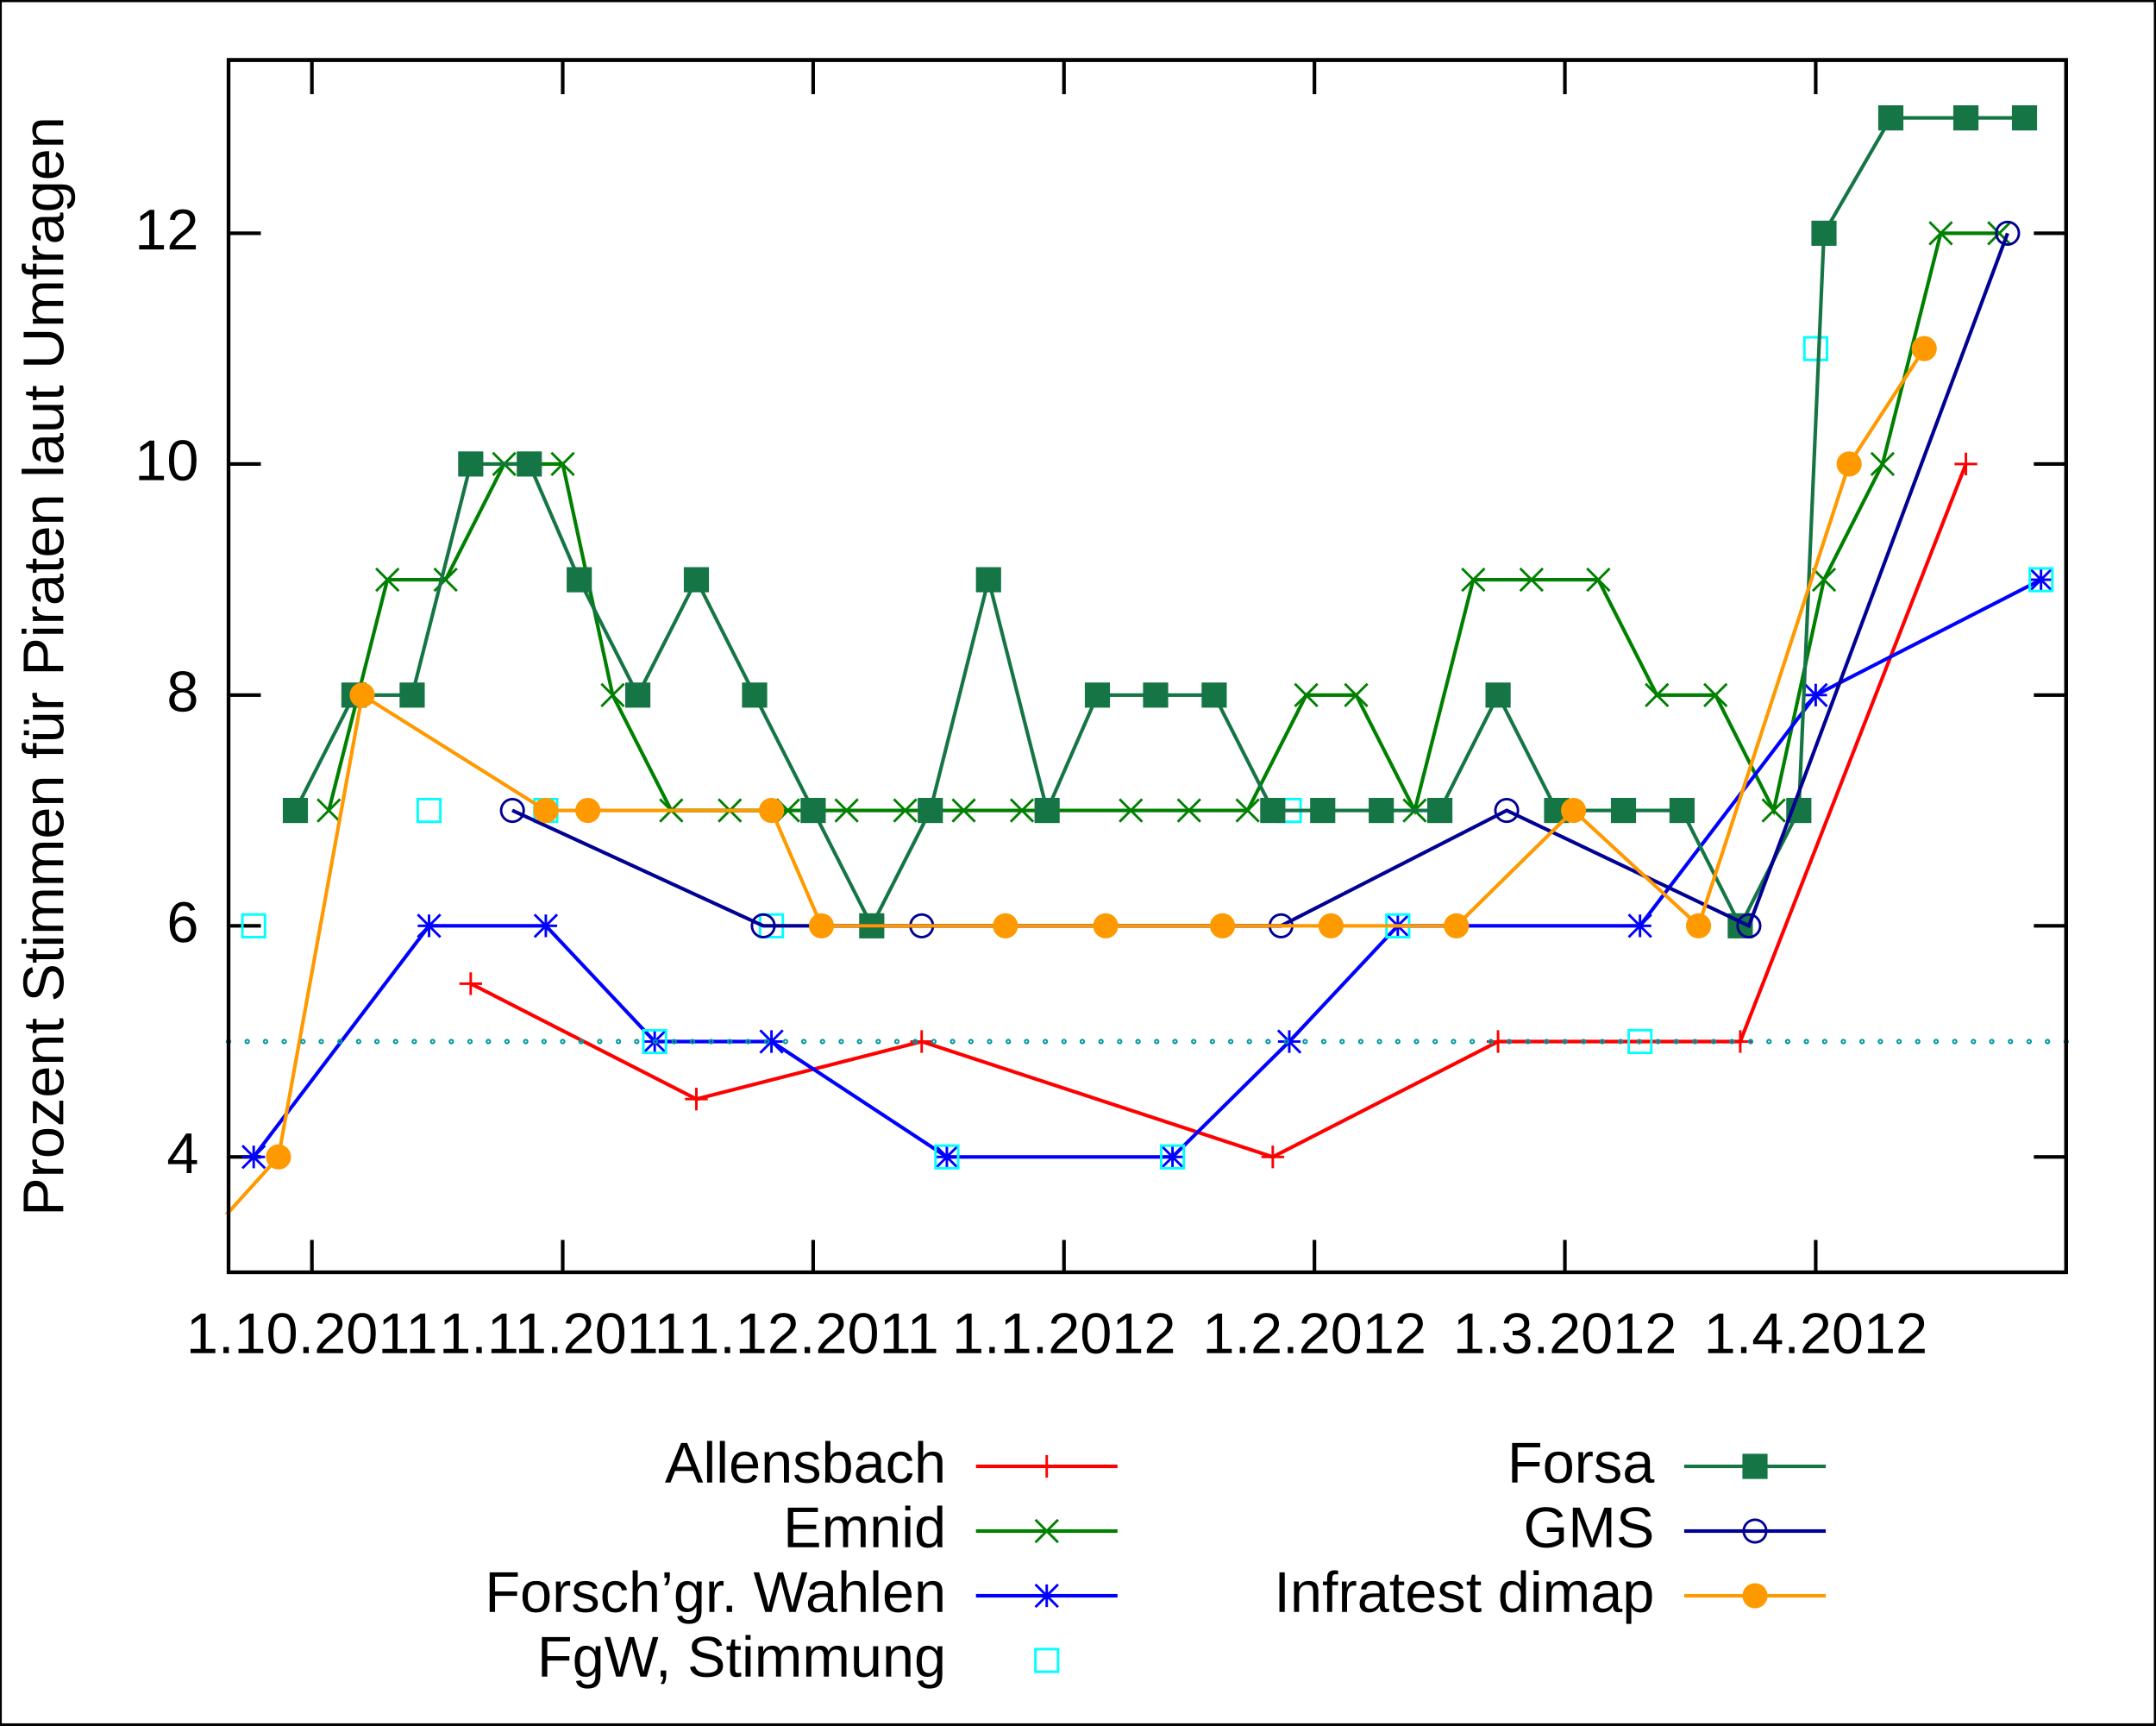
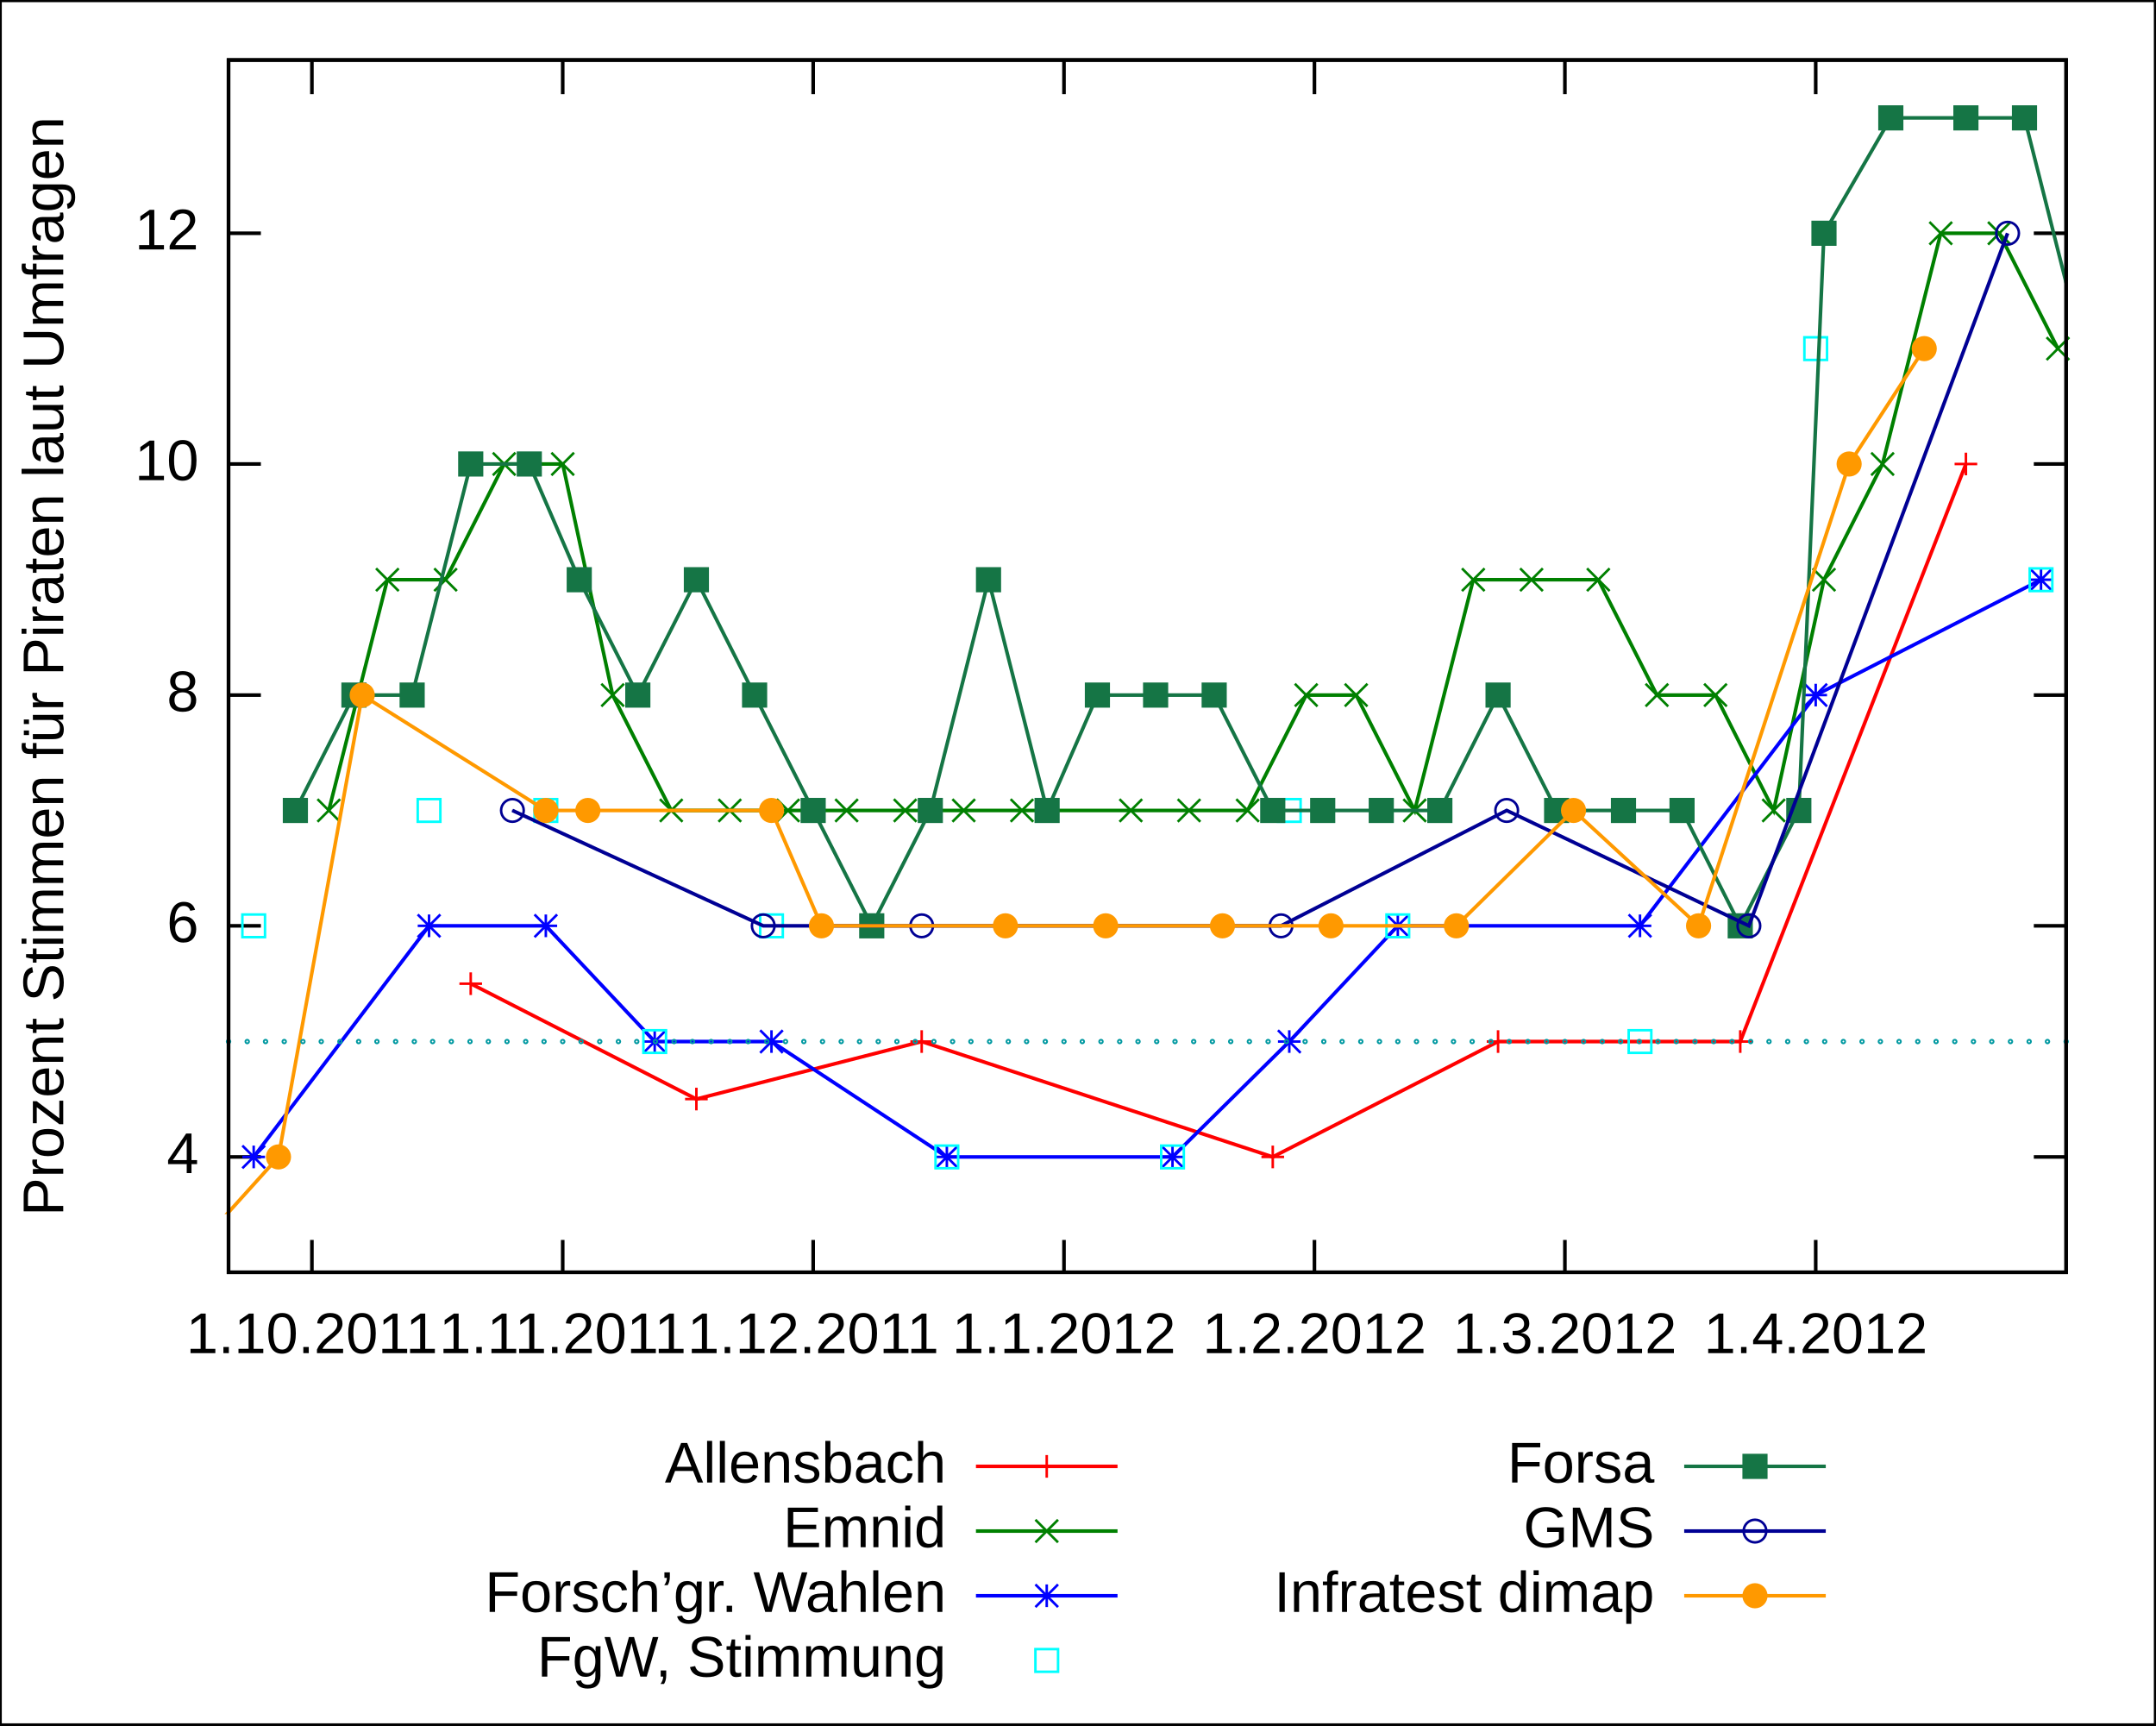
<svg xmlns="http://www.w3.org/2000/svg" xmlns:xlink="http://www.w3.org/1999/xlink" width="600" height="480" viewBox="0 0 600 480">
  <g id="gnuplot_canvas">
    <rect x="0" y="0" width="600" height="480" fill="none" />
    <defs>
      <circle id="gpDot" r="0.5" stroke-width="0.5" />
      <path id="gpPt0" stroke-width="0.222" stroke="currentColor" d="M-1,0 h2 M0,-1 v2" />
      <path id="gpPt1" stroke-width="0.222" stroke="currentColor" d="M-1,-1 L1,1 M1,-1 L-1,1" />
      <path id="gpPt2" stroke-width="0.222" stroke="currentColor" d="M-1,0 L1,0 M0,-1 L0,1 M-1,-1 L1,1 M-1,1 L1,-1" />
      <rect id="gpPt3" stroke-width="0.222" stroke="currentColor" x="-1" y="-1" width="2" height="2" />
      <rect id="gpPt4" stroke-width="0.222" stroke="currentColor" fill="currentColor" x="-1" y="-1" width="2" height="2" />
      <circle id="gpPt5" stroke-width="0.222" stroke="currentColor" cx="0" cy="0" r="1" />
      <use xlink:href="#gpPt5" id="gpPt6" fill="currentColor" stroke="none" />
      <path id="gpPt7" stroke-width="0.222" stroke="currentColor" d="M0,-1.33 L-1.33,0.67 L1.33,0.67 z" />
      <use xlink:href="#gpPt7" id="gpPt8" fill="currentColor" stroke="none" />
      <use xlink:href="#gpPt7" id="gpPt9" stroke="currentColor" transform="rotate(180)" />
      <use xlink:href="#gpPt9" id="gpPt10" fill="currentColor" stroke="none" />
      <use xlink:href="#gpPt3" id="gpPt11" stroke="currentColor" transform="rotate(45)" />
      <use xlink:href="#gpPt11" id="gpPt12" fill="currentColor" stroke="none" />
    </defs>
    <g style="fill:none; color:white; stroke:currentColor; stroke-width:1.00; stroke-linecap:butt; stroke-linejoin:miter">
</g>
    <g style="fill:none; color:black; stroke:currentColor; stroke-width:1.00; stroke-linecap:butt; stroke-linejoin:miter">
      <g style="stroke:none; shape-rendering:crispEdges">
        <polygon fill="rgb(255, 255, 255)" points="0.0,480.0 599.9,480.0 599.9,0.1 0.0,0.1 " />
      </g>
      <path stroke="black" d="M0.0,480.0 L0.0,0.1 L599.9,0.1 L599.9,480.0 L0.0,480.0 M63.6,321.9 L72.6,321.9 M575.0,321.9    L566.0,321.9  h0.01" />
      <g transform="translate(55.3,326.4)" style="stroke:none; fill:black; font-family:Arial; font-size:12.00pt; text-anchor:end">
        <text> 4</text>
      </g>
      <path d="M63.6,257.6 L72.6,257.6 M575.0,257.6 L566.0,257.6  h0.01" />
      <g transform="translate(55.3,262.1)" style="stroke:none; fill:black; font-family:Arial; font-size:12.00pt; text-anchor:end">
        <text> 6</text>
      </g>
      <path d="M63.6,193.4 L72.6,193.4 M575.0,193.4 L566.0,193.4  h0.01" />
      <g transform="translate(55.3,197.9)" style="stroke:none; fill:black; font-family:Arial; font-size:12.00pt; text-anchor:end">
        <text> 8</text>
      </g>
      <path d="M63.6,129.1 L72.6,129.1 M575.0,129.1 L566.0,129.1  h0.01" />
      <g transform="translate(55.3,133.6)" style="stroke:none; fill:black; font-family:Arial; font-size:12.00pt; text-anchor:end">
        <text> 10</text>
      </g>
      <path d="M63.6,64.9 L72.6,64.9 M575.0,64.9 L566.0,64.9  h0.01" />
      <g transform="translate(55.3,69.4)" style="stroke:none; fill:black; font-family:Arial; font-size:12.00pt; text-anchor:end">
        <text> 12</text>
      </g>
      <path d="M86.8,354.0 L86.8,345.0 M86.8,16.7 L86.8,25.7  h0.01" />
      <g transform="translate(86.8,376.5)" style="stroke:none; fill:black; font-family:Arial; font-size:12.00pt; text-anchor:middle">
        <text>1.10.2011</text>
      </g>
      <path d="M156.6,354.0 L156.6,345.0 M156.6,16.7 L156.6,25.7  h0.01" />
      <g transform="translate(156.6,376.5)" style="stroke:none; fill:black; font-family:Arial; font-size:12.00pt; text-anchor:middle">
        <text>1.11.2011</text>
      </g>
      <path d="M226.3,354.0 L226.3,345.0 M226.3,16.7 L226.3,25.7  h0.01" />
      <g transform="translate(226.3,376.5)" style="stroke:none; fill:black; font-family:Arial; font-size:12.00pt; text-anchor:middle">
        <text>1.12.2011</text>
      </g>
      <path d="M296.1,354.0 L296.1,345.0 M296.1,16.7 L296.1,25.7  h0.01" />
      <g transform="translate(296.1,376.5)" style="stroke:none; fill:black; font-family:Arial; font-size:12.00pt; text-anchor:middle">
        <text>1.1.2012</text>
      </g>
      <path d="M365.8,354.0 L365.8,345.0 M365.8,16.7 L365.8,25.7  h0.01" />
      <g transform="translate(365.8,376.5)" style="stroke:none; fill:black; font-family:Arial; font-size:12.00pt; text-anchor:middle">
        <text>1.2.2012</text>
      </g>
      <path d="M435.5,354.0 L435.5,345.0 M435.5,16.7 L435.5,25.7  h0.01" />
      <g transform="translate(435.5,376.5)" style="stroke:none; fill:black; font-family:Arial; font-size:12.00pt; text-anchor:middle">
        <text>1.3.2012</text>
      </g>
      <path d="M505.3,354.0 L505.3,345.0 M505.3,16.7 L505.3,25.7  h0.01" />
      <g transform="translate(505.3,376.5)" style="stroke:none; fill:black; font-family:Arial; font-size:12.00pt; text-anchor:middle">
        <text>1.4.2012</text>
      </g>
      <path d="M63.6,16.7 L63.6,354.0 L575.0,354.0 L575.0,16.7 L63.6,16.7 Z  h0.01" />
      <g transform="translate(17.6,185.4) rotate(270)" style="stroke:none; fill:black; font-family:Arial; font-size:12.00pt; text-anchor:middle">
        <text>Prozent Stimmen für Piraten laut Umfragen</text>
      </g>
    </g>
    <g id="gnuplot_plot_1">
      <g style="fill:none; color:red; stroke:currentColor; stroke-width:1.00; stroke-linecap:butt; stroke-linejoin:miter">
        <g transform="translate(263.3,412.5)" style="stroke:none; fill:black; font-family:Arial; font-size:12.00pt; text-anchor:end">
          <text>Allensbach</text>
        </g>
        <path d="M271.6,408.0 L311.0,408.0 M547.1,129.1 L484.3,289.8 L416.9,289.8 L354.2,321.9 L256.5,289.8 L193.8,305.8    L131.0,273.7  h0.01" />
        <use xlink:href="#gpPt0" transform="translate(547.1,129.1) scale(3.15)" />
        <use xlink:href="#gpPt0" transform="translate(484.3,289.8) scale(3.15)" />
        <use xlink:href="#gpPt0" transform="translate(416.9,289.8) scale(3.15)" />
        <use xlink:href="#gpPt0" transform="translate(354.2,321.9) scale(3.15)" />
        <use xlink:href="#gpPt0" transform="translate(256.5,289.8) scale(3.15)" />
        <use xlink:href="#gpPt0" transform="translate(193.8,305.8) scale(3.15)" />
        <use xlink:href="#gpPt0" transform="translate(131.0,273.7) scale(3.15)" />
        <use xlink:href="#gpPt0" transform="translate(291.3,408.0) scale(3.15)" />
      </g>
    </g>
    <g id="gnuplot_plot_2">
      <g style="fill:none; color:green; stroke:currentColor; stroke-width:1.00; stroke-linecap:butt; stroke-linejoin:miter">
        <g transform="translate(263.3,430.5)" style="stroke:none; fill:black; font-family:Arial; font-size:12.00pt; text-anchor:end">
          <text>Emnid</text>
        </g>
-         <path d="M271.6,426.0 L311.0,426.0 M556.4,64.9 L540.1,64.9 L523.9,129.1 L507.6,161.3 L493.6,225.5 L477.4,193.4    L461.1,193.4 L444.8,161.3 L426.2,161.3 L410.0,161.3 L393.7,225.5 L377.4,193.4 L363.5,193.4 L347.2,225.5    L330.9,225.5 L314.7,225.5 L284.4,225.5 L268.2,225.5 L251.9,225.5 L235.6,225.5 L219.3,225.5 L203.1,225.5    L186.8,225.5 L170.5,193.4 L156.6,129.1 L140.3,129.1 L124.0,161.3 L107.8,161.3 L91.5,225.5  h0.01" />
+         <path d="M271.6,426.0 L311.0,426.0 M572.7,97.0 L556.4,64.9 L540.1,64.9 L523.9,129.1 L507.6,161.3 L493.6,225.5    L477.4,193.4 L461.1,193.4 L444.8,161.3 L426.2,161.3 L410.0,161.3 L393.7,225.5 L377.4,193.4 L363.5,193.4    L347.2,225.5 L330.9,225.5 L314.7,225.5 L284.4,225.5 L268.2,225.5 L251.9,225.5 L235.6,225.5 L219.3,225.5    L203.1,225.5 L186.8,225.5 L170.5,193.4 L156.6,129.1 L140.3,129.1 L124.0,161.3 L107.8,161.3 L91.5,225.5     h0.01" />
+         <use xlink:href="#gpPt1" transform="translate(572.7,97.0) scale(3.15)" />
        <use xlink:href="#gpPt1" transform="translate(556.4,64.9) scale(3.15)" />
        <use xlink:href="#gpPt1" transform="translate(540.1,64.9) scale(3.15)" />
        <use xlink:href="#gpPt1" transform="translate(523.9,129.1) scale(3.15)" />
        <use xlink:href="#gpPt1" transform="translate(507.6,161.3) scale(3.15)" />
        <use xlink:href="#gpPt1" transform="translate(493.6,225.5) scale(3.15)" />
        <use xlink:href="#gpPt1" transform="translate(477.4,193.4) scale(3.15)" />
        <use xlink:href="#gpPt1" transform="translate(461.1,193.4) scale(3.15)" />
        <use xlink:href="#gpPt1" transform="translate(444.8,161.3) scale(3.15)" />
        <use xlink:href="#gpPt1" transform="translate(426.2,161.3) scale(3.15)" />
        <use xlink:href="#gpPt1" transform="translate(410.0,161.3) scale(3.15)" />
        <use xlink:href="#gpPt1" transform="translate(393.7,225.5) scale(3.15)" />
        <use xlink:href="#gpPt1" transform="translate(377.4,193.4) scale(3.15)" />
        <use xlink:href="#gpPt1" transform="translate(363.5,193.4) scale(3.15)" />
        <use xlink:href="#gpPt1" transform="translate(347.2,225.5) scale(3.15)" />
        <use xlink:href="#gpPt1" transform="translate(330.9,225.5) scale(3.15)" />
        <use xlink:href="#gpPt1" transform="translate(314.7,225.5) scale(3.15)" />
        <use xlink:href="#gpPt1" transform="translate(284.4,225.5) scale(3.15)" />
        <use xlink:href="#gpPt1" transform="translate(268.2,225.5) scale(3.15)" />
        <use xlink:href="#gpPt1" transform="translate(251.9,225.5) scale(3.15)" />
        <use xlink:href="#gpPt1" transform="translate(235.6,225.5) scale(3.15)" />
        <use xlink:href="#gpPt1" transform="translate(219.3,225.5) scale(3.15)" />
        <use xlink:href="#gpPt1" transform="translate(203.1,225.5) scale(3.15)" />
        <use xlink:href="#gpPt1" transform="translate(186.8,225.5) scale(3.15)" />
        <use xlink:href="#gpPt1" transform="translate(170.5,193.4) scale(3.15)" />
        <use xlink:href="#gpPt1" transform="translate(156.6,129.1) scale(3.15)" />
        <use xlink:href="#gpPt1" transform="translate(140.3,129.1) scale(3.15)" />
        <use xlink:href="#gpPt1" transform="translate(124.0,161.3) scale(3.15)" />
        <use xlink:href="#gpPt1" transform="translate(107.8,161.3) scale(3.15)" />
        <use xlink:href="#gpPt1" transform="translate(91.5,225.5) scale(3.15)" />
        <use xlink:href="#gpPt1" transform="translate(291.3,426.0) scale(3.15)" />
      </g>
    </g>
    <g id="gnuplot_plot_3">
      <g style="fill:none; color:blue; stroke:currentColor; stroke-width:1.00; stroke-linecap:butt; stroke-linejoin:miter">
        <g transform="translate(263.3,448.5)" style="stroke:none; fill:black; font-family:Arial; font-size:12.00pt; text-anchor:end">
          <text>Forsch’gr. Wahlen</text>
        </g>
        <path d="M271.6,444.0 L311.0,444.0 M568.0,161.3 L505.3,193.4 L456.4,257.6 L389.0,257.6 L358.8,289.8 L326.3,321.9    L263.5,321.9 L214.7,289.8 L182.2,289.8 L151.9,257.6 L119.4,257.6 L70.6,321.9  h0.01" />
        <use xlink:href="#gpPt2" transform="translate(568.0,161.3) scale(3.15)" />
        <use xlink:href="#gpPt2" transform="translate(505.3,193.4) scale(3.15)" />
        <use xlink:href="#gpPt2" transform="translate(456.4,257.6) scale(3.15)" />
        <use xlink:href="#gpPt2" transform="translate(389.0,257.6) scale(3.15)" />
        <use xlink:href="#gpPt2" transform="translate(358.8,289.8) scale(3.15)" />
        <use xlink:href="#gpPt2" transform="translate(326.3,321.9) scale(3.15)" />
        <use xlink:href="#gpPt2" transform="translate(263.5,321.9) scale(3.15)" />
        <use xlink:href="#gpPt2" transform="translate(214.7,289.8) scale(3.15)" />
        <use xlink:href="#gpPt2" transform="translate(182.2,289.8) scale(3.15)" />
        <use xlink:href="#gpPt2" transform="translate(151.9,257.6) scale(3.15)" />
        <use xlink:href="#gpPt2" transform="translate(119.4,257.6) scale(3.15)" />
        <use xlink:href="#gpPt2" transform="translate(70.6,321.9) scale(3.15)" />
        <use xlink:href="#gpPt2" transform="translate(291.3,444.0) scale(3.15)" />
      </g>
    </g>
    <g id="gnuplot_plot_4">
      <g style="fill:none; color:cyan; stroke:currentColor; stroke-width:1.00; stroke-linecap:butt; stroke-linejoin:miter">
        <g transform="translate(263.3,466.5)" style="stroke:none; fill:black; font-family:Arial; font-size:12.00pt; text-anchor:end">
          <text>FgW, Stimmung</text>
        </g>
        <use xlink:href="#gpPt3" transform="translate(568.0,161.3) scale(3.15)" />
        <use xlink:href="#gpPt3" transform="translate(505.3,97.0) scale(3.15)" />
        <use xlink:href="#gpPt3" transform="translate(456.4,289.8) scale(3.15)" />
        <use xlink:href="#gpPt3" transform="translate(389.0,257.6) scale(3.15)" />
        <use xlink:href="#gpPt3" transform="translate(358.8,225.5) scale(3.15)" />
        <use xlink:href="#gpPt3" transform="translate(326.3,321.9) scale(3.15)" />
        <use xlink:href="#gpPt3" transform="translate(263.5,321.9) scale(3.15)" />
        <use xlink:href="#gpPt3" transform="translate(214.7,257.6) scale(3.15)" />
        <use xlink:href="#gpPt3" transform="translate(182.2,289.8) scale(3.15)" />
        <use xlink:href="#gpPt3" transform="translate(151.9,225.5) scale(3.15)" />
        <use xlink:href="#gpPt3" transform="translate(119.4,225.5) scale(3.15)" />
        <use xlink:href="#gpPt3" transform="translate(70.6,257.6) scale(3.15)" />
        <use xlink:href="#gpPt3" transform="translate(291.3,462.0) scale(3.15)" />
      </g>
    </g>
    <g id="gnuplot_plot_5">
      <g style="fill:none; color:#157545; stroke:currentColor; stroke-width:1.00; stroke-linecap:butt; stroke-linejoin:miter">
        <g transform="translate(460.4,412.5)" style="stroke:none; fill:black; font-family:Arial; font-size:12.00pt; text-anchor:end">
          <text>Forsa</text>
        </g>
-         <path d="M468.7,408.0 L508.1,408.0 M563.4,32.8 L547.1,32.8 L526.2,32.8 L507.6,64.9 L500.6,225.5 L484.3,257.6    L468.1,225.5 L451.8,225.5 L433.2,225.5 L416.9,193.4 L400.7,225.5 L384.4,225.5 L368.1,225.5 L354.2,225.5    L337.9,193.4 L321.6,193.4 L305.4,193.4 L291.4,225.5 L275.1,161.3 L258.9,225.5 L242.6,257.6 L226.3,225.5    L210.0,193.4 L193.8,161.3 L177.5,193.4 L161.2,161.3 L147.3,129.1 L131.0,129.1 L114.7,193.4 L98.5,193.4    L82.2,225.5  h0.01" />
+         <path d="M468.7,408.0 L508.1,408.0 M575.0,78.7 L563.4,32.8 L547.1,32.8 L526.2,32.8 L507.6,64.9 L500.6,225.5    L484.3,257.6 L468.1,225.5 L451.8,225.5 L433.2,225.5 L416.9,193.4 L400.7,225.5 L384.4,225.5 L368.1,225.5    L354.2,225.5 L337.9,193.4 L321.6,193.4 L305.4,193.4 L291.4,225.5 L275.1,161.3 L258.9,225.5 L242.6,257.6    L226.3,225.5 L210.0,193.4 L193.8,161.3 L177.5,193.4 L161.2,161.3 L147.3,129.1 L131.0,129.1 L114.7,193.4    L98.5,193.4 L82.2,225.5  h0.01" />
        <use xlink:href="#gpPt4" transform="translate(563.4,32.8) scale(3.15)" />
        <use xlink:href="#gpPt4" transform="translate(547.1,32.8) scale(3.15)" />
        <use xlink:href="#gpPt4" transform="translate(526.2,32.8) scale(3.15)" />
        <use xlink:href="#gpPt4" transform="translate(507.6,64.9) scale(3.15)" />
        <use xlink:href="#gpPt4" transform="translate(500.6,225.5) scale(3.15)" />
        <use xlink:href="#gpPt4" transform="translate(484.3,257.6) scale(3.15)" />
        <use xlink:href="#gpPt4" transform="translate(468.1,225.5) scale(3.15)" />
        <use xlink:href="#gpPt4" transform="translate(451.8,225.5) scale(3.15)" />
        <use xlink:href="#gpPt4" transform="translate(433.2,225.5) scale(3.15)" />
        <use xlink:href="#gpPt4" transform="translate(416.9,193.4) scale(3.15)" />
        <use xlink:href="#gpPt4" transform="translate(400.7,225.5) scale(3.15)" />
        <use xlink:href="#gpPt4" transform="translate(384.4,225.5) scale(3.15)" />
        <use xlink:href="#gpPt4" transform="translate(368.1,225.5) scale(3.15)" />
        <use xlink:href="#gpPt4" transform="translate(354.2,225.5) scale(3.15)" />
        <use xlink:href="#gpPt4" transform="translate(337.9,193.4) scale(3.15)" />
        <use xlink:href="#gpPt4" transform="translate(321.6,193.4) scale(3.15)" />
        <use xlink:href="#gpPt4" transform="translate(305.4,193.4) scale(3.15)" />
        <use xlink:href="#gpPt4" transform="translate(291.4,225.5) scale(3.15)" />
        <use xlink:href="#gpPt4" transform="translate(275.1,161.3) scale(3.15)" />
        <use xlink:href="#gpPt4" transform="translate(258.9,225.5) scale(3.15)" />
        <use xlink:href="#gpPt4" transform="translate(242.6,257.6) scale(3.15)" />
        <use xlink:href="#gpPt4" transform="translate(226.3,225.5) scale(3.15)" />
        <use xlink:href="#gpPt4" transform="translate(210.0,193.4) scale(3.15)" />
        <use xlink:href="#gpPt4" transform="translate(193.8,161.3) scale(3.15)" />
        <use xlink:href="#gpPt4" transform="translate(177.5,193.4) scale(3.15)" />
        <use xlink:href="#gpPt4" transform="translate(161.2,161.3) scale(3.15)" />
        <use xlink:href="#gpPt4" transform="translate(147.3,129.1) scale(3.15)" />
        <use xlink:href="#gpPt4" transform="translate(131.0,129.1) scale(3.15)" />
        <use xlink:href="#gpPt4" transform="translate(114.7,193.4) scale(3.15)" />
        <use xlink:href="#gpPt4" transform="translate(98.5,193.4) scale(3.15)" />
        <use xlink:href="#gpPt4" transform="translate(82.2,225.5) scale(3.15)" />
        <use xlink:href="#gpPt4" transform="translate(488.4,408.0) scale(3.15)" />
      </g>
    </g>
    <g id="gnuplot_plot_6">
      <g style="fill:none; color:#000094; stroke:currentColor; stroke-width:1.00; stroke-linecap:butt; stroke-linejoin:miter">
        <g transform="translate(460.4,430.5)" style="stroke:none; fill:black; font-family:Arial; font-size:12.00pt; text-anchor:end">
          <text>GMS</text>
        </g>
        <path d="M468.7,426.0 L508.1,426.0 M558.7,64.9 L486.7,257.6 L419.3,225.5 L356.5,257.6 L256.5,257.6 L212.4,257.6    L142.6,225.5  h0.01" />
        <use xlink:href="#gpPt5" transform="translate(558.7,64.9) scale(3.15)" />
        <use xlink:href="#gpPt5" transform="translate(486.7,257.6) scale(3.15)" />
        <use xlink:href="#gpPt5" transform="translate(419.3,225.5) scale(3.15)" />
        <use xlink:href="#gpPt5" transform="translate(356.5,257.6) scale(3.15)" />
        <use xlink:href="#gpPt5" transform="translate(256.5,257.6) scale(3.15)" />
        <use xlink:href="#gpPt5" transform="translate(212.4,257.6) scale(3.15)" />
        <use xlink:href="#gpPt5" transform="translate(142.6,225.5) scale(3.15)" />
        <use xlink:href="#gpPt5" transform="translate(488.4,426.0) scale(3.15)" />
      </g>
    </g>
    <g id="gnuplot_plot_7">
      <g style="fill:none; color:#FF9900; stroke:currentColor; stroke-width:1.00; stroke-linecap:butt; stroke-linejoin:miter">
        <g transform="translate(460.4,448.5)" style="stroke:none; fill:black; font-family:Arial; font-size:12.00pt; text-anchor:end">
          <text>Infratest dimap</text>
        </g>
        <path d="M468.7,444.0 L508.1,444.0 M535.5,97.0 L514.6,129.1 L472.7,257.6 L437.9,225.5 L405.3,257.6 L370.4,257.6    L340.2,257.6 L307.7,257.6 L279.8,257.6 L228.6,257.6 L214.7,225.5 L163.6,225.5 L151.9,225.5 L100.8,193.4    L77.5,321.9 L63.6,337.3  h0.01" />
        <use xlink:href="#gpPt6" transform="translate(535.5,97.0) scale(3.15)" />
        <use xlink:href="#gpPt6" transform="translate(514.6,129.1) scale(3.15)" />
        <use xlink:href="#gpPt6" transform="translate(472.7,257.6) scale(3.15)" />
        <use xlink:href="#gpPt6" transform="translate(437.9,225.5) scale(3.15)" />
        <use xlink:href="#gpPt6" transform="translate(405.3,257.6) scale(3.15)" />
        <use xlink:href="#gpPt6" transform="translate(370.4,257.6) scale(3.15)" />
        <use xlink:href="#gpPt6" transform="translate(340.2,257.6) scale(3.15)" />
        <use xlink:href="#gpPt6" transform="translate(307.7,257.6) scale(3.15)" />
        <use xlink:href="#gpPt6" transform="translate(279.8,257.6) scale(3.15)" />
        <use xlink:href="#gpPt6" transform="translate(228.6,257.6) scale(3.15)" />
        <use xlink:href="#gpPt6" transform="translate(214.7,225.5) scale(3.15)" />
        <use xlink:href="#gpPt6" transform="translate(163.6,225.5) scale(3.15)" />
        <use xlink:href="#gpPt6" transform="translate(151.9,225.5) scale(3.15)" />
        <use xlink:href="#gpPt6" transform="translate(100.8,193.4) scale(3.15)" />
        <use xlink:href="#gpPt6" transform="translate(77.5,321.9) scale(3.15)" />
        <use xlink:href="#gpPt6" transform="translate(488.4,444.0) scale(3.15)" />
      </g>
    </g>
    <g id="gnuplot_plot_8">
      <g style="fill:none; color:#0099A1; stroke:currentColor; stroke-width:1.00; stroke-linecap:butt; stroke-linejoin:miter">
        <use xlink:href="#gpDot" x="63.6" y="289.8" />
        <use xlink:href="#gpDot" x="68.8" y="289.8" />
        <use xlink:href="#gpDot" x="73.9" y="289.8" />
        <use xlink:href="#gpDot" x="79.1" y="289.8" />
        <use xlink:href="#gpDot" x="84.3" y="289.8" />
        <use xlink:href="#gpDot" x="89.4" y="289.8" />
        <use xlink:href="#gpDot" x="94.6" y="289.8" />
        <use xlink:href="#gpDot" x="99.8" y="289.8" />
        <use xlink:href="#gpDot" x="104.9" y="289.8" />
        <use xlink:href="#gpDot" x="110.1" y="289.8" />
        <use xlink:href="#gpDot" x="115.3" y="289.8" />
        <use xlink:href="#gpDot" x="120.4" y="289.8" />
        <use xlink:href="#gpDot" x="125.6" y="289.8" />
        <use xlink:href="#gpDot" x="130.8" y="289.8" />
        <use xlink:href="#gpDot" x="135.9" y="289.8" />
        <use xlink:href="#gpDot" x="141.1" y="289.8" />
        <use xlink:href="#gpDot" x="146.3" y="289.8" />
        <use xlink:href="#gpDot" x="151.4" y="289.8" />
        <use xlink:href="#gpDot" x="156.6" y="289.8" />
        <use xlink:href="#gpDot" x="161.7" y="289.8" />
        <use xlink:href="#gpDot" x="166.9" y="289.8" />
        <use xlink:href="#gpDot" x="172.1" y="289.8" />
        <use xlink:href="#gpDot" x="177.2" y="289.8" />
        <use xlink:href="#gpDot" x="182.4" y="289.8" />
        <use xlink:href="#gpDot" x="187.6" y="289.8" />
        <use xlink:href="#gpDot" x="192.7" y="289.8" />
        <use xlink:href="#gpDot" x="197.9" y="289.8" />
        <use xlink:href="#gpDot" x="203.1" y="289.8" />
        <use xlink:href="#gpDot" x="208.2" y="289.8" />
        <use xlink:href="#gpDot" x="213.4" y="289.8" />
        <use xlink:href="#gpDot" x="218.6" y="289.8" />
        <use xlink:href="#gpDot" x="223.7" y="289.8" />
        <use xlink:href="#gpDot" x="228.9" y="289.8" />
        <use xlink:href="#gpDot" x="234.1" y="289.8" />
        <use xlink:href="#gpDot" x="239.2" y="289.8" />
        <use xlink:href="#gpDot" x="244.4" y="289.8" />
        <use xlink:href="#gpDot" x="249.6" y="289.8" />
        <use xlink:href="#gpDot" x="254.7" y="289.8" />
        <use xlink:href="#gpDot" x="259.9" y="289.8" />
        <use xlink:href="#gpDot" x="265.1" y="289.8" />
        <use xlink:href="#gpDot" x="270.2" y="289.8" />
        <use xlink:href="#gpDot" x="275.4" y="289.8" />
        <use xlink:href="#gpDot" x="280.6" y="289.8" />
        <use xlink:href="#gpDot" x="285.7" y="289.8" />
        <use xlink:href="#gpDot" x="290.9" y="289.8" />
        <use xlink:href="#gpDot" x="296.1" y="289.8" />
        <use xlink:href="#gpDot" x="301.2" y="289.8" />
        <use xlink:href="#gpDot" x="306.4" y="289.8" />
        <use xlink:href="#gpDot" x="311.6" y="289.8" />
        <use xlink:href="#gpDot" x="316.7" y="289.8" />
        <use xlink:href="#gpDot" x="321.9" y="289.8" />
        <use xlink:href="#gpDot" x="327.0" y="289.8" />
        <use xlink:href="#gpDot" x="332.2" y="289.8" />
        <use xlink:href="#gpDot" x="337.4" y="289.8" />
        <use xlink:href="#gpDot" x="342.5" y="289.8" />
        <use xlink:href="#gpDot" x="347.7" y="289.8" />
        <use xlink:href="#gpDot" x="352.9" y="289.8" />
        <use xlink:href="#gpDot" x="358.0" y="289.8" />
        <use xlink:href="#gpDot" x="363.2" y="289.8" />
        <use xlink:href="#gpDot" x="368.4" y="289.8" />
        <use xlink:href="#gpDot" x="373.5" y="289.8" />
        <use xlink:href="#gpDot" x="378.7" y="289.8" />
        <use xlink:href="#gpDot" x="383.9" y="289.8" />
        <use xlink:href="#gpDot" x="389.0" y="289.8" />
        <use xlink:href="#gpDot" x="394.2" y="289.8" />
        <use xlink:href="#gpDot" x="399.4" y="289.8" />
        <use xlink:href="#gpDot" x="404.5" y="289.8" />
        <use xlink:href="#gpDot" x="409.7" y="289.8" />
        <use xlink:href="#gpDot" x="414.9" y="289.8" />
        <use xlink:href="#gpDot" x="420.0" y="289.8" />
        <use xlink:href="#gpDot" x="425.2" y="289.8" />
        <use xlink:href="#gpDot" x="430.4" y="289.8" />
        <use xlink:href="#gpDot" x="435.5" y="289.8" />
        <use xlink:href="#gpDot" x="440.7" y="289.8" />
        <use xlink:href="#gpDot" x="445.9" y="289.8" />
        <use xlink:href="#gpDot" x="451.0" y="289.8" />
        <use xlink:href="#gpDot" x="456.2" y="289.8" />
        <use xlink:href="#gpDot" x="461.4" y="289.8" />
        <use xlink:href="#gpDot" x="466.5" y="289.8" />
        <use xlink:href="#gpDot" x="471.7" y="289.8" />
        <use xlink:href="#gpDot" x="476.9" y="289.8" />
        <use xlink:href="#gpDot" x="482.0" y="289.8" />
        <use xlink:href="#gpDot" x="487.2" y="289.8" />
        <use xlink:href="#gpDot" x="492.3" y="289.8" />
        <use xlink:href="#gpDot" x="497.5" y="289.8" />
        <use xlink:href="#gpDot" x="502.7" y="289.8" />
        <use xlink:href="#gpDot" x="507.8" y="289.8" />
        <use xlink:href="#gpDot" x="513.0" y="289.8" />
        <use xlink:href="#gpDot" x="518.2" y="289.8" />
        <use xlink:href="#gpDot" x="523.3" y="289.8" />
        <use xlink:href="#gpDot" x="528.5" y="289.8" />
        <use xlink:href="#gpDot" x="533.7" y="289.8" />
        <use xlink:href="#gpDot" x="538.8" y="289.8" />
        <use xlink:href="#gpDot" x="544.0" y="289.8" />
        <use xlink:href="#gpDot" x="549.2" y="289.8" />
        <use xlink:href="#gpDot" x="554.3" y="289.8" />
        <use xlink:href="#gpDot" x="559.5" y="289.8" />
        <use xlink:href="#gpDot" x="564.7" y="289.8" />
        <use xlink:href="#gpDot" x="569.8" y="289.8" />
        <use xlink:href="#gpDot" x="575.0" y="289.8" />
      </g>
    </g>
    <g style="fill:none; color:black; stroke:currentColor; stroke-width:1.00; stroke-linecap:butt; stroke-linejoin:miter">
      <path d="M63.6,16.7 L63.6,354.0 L575.0,354.0 L575.0,16.7 L63.6,16.7 Z  h0.01" />
    </g>
  </g>
</svg>
